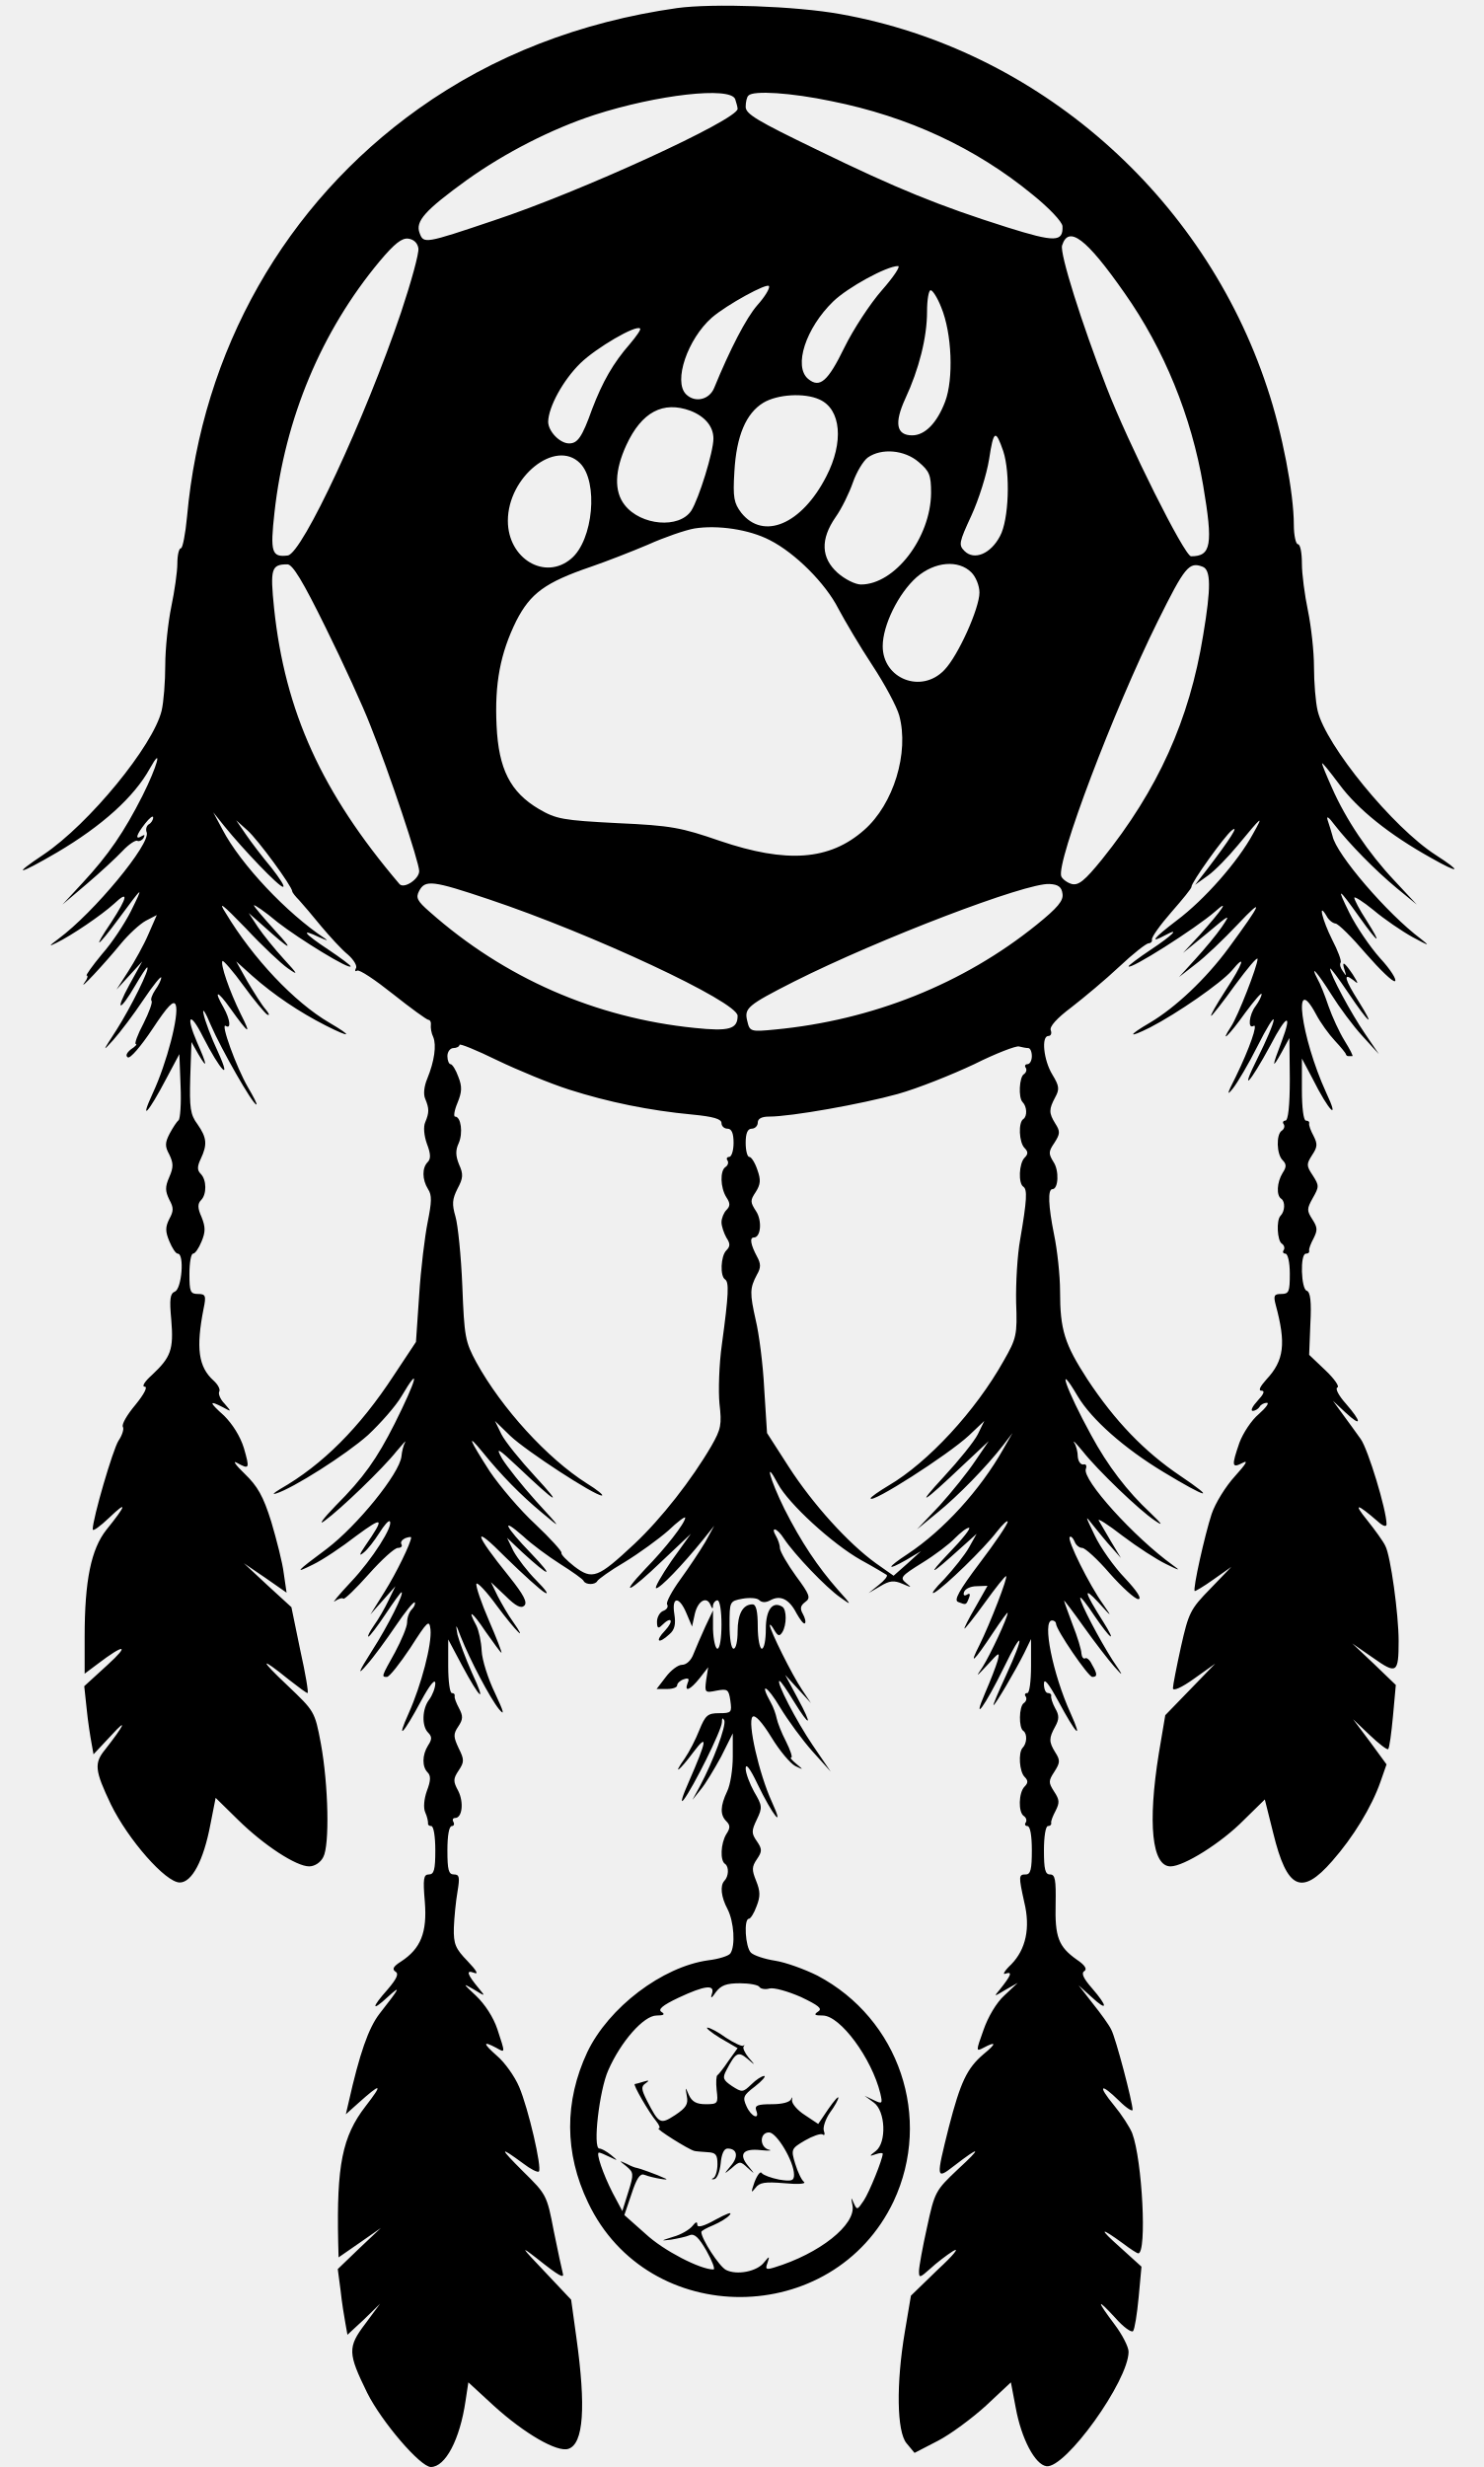
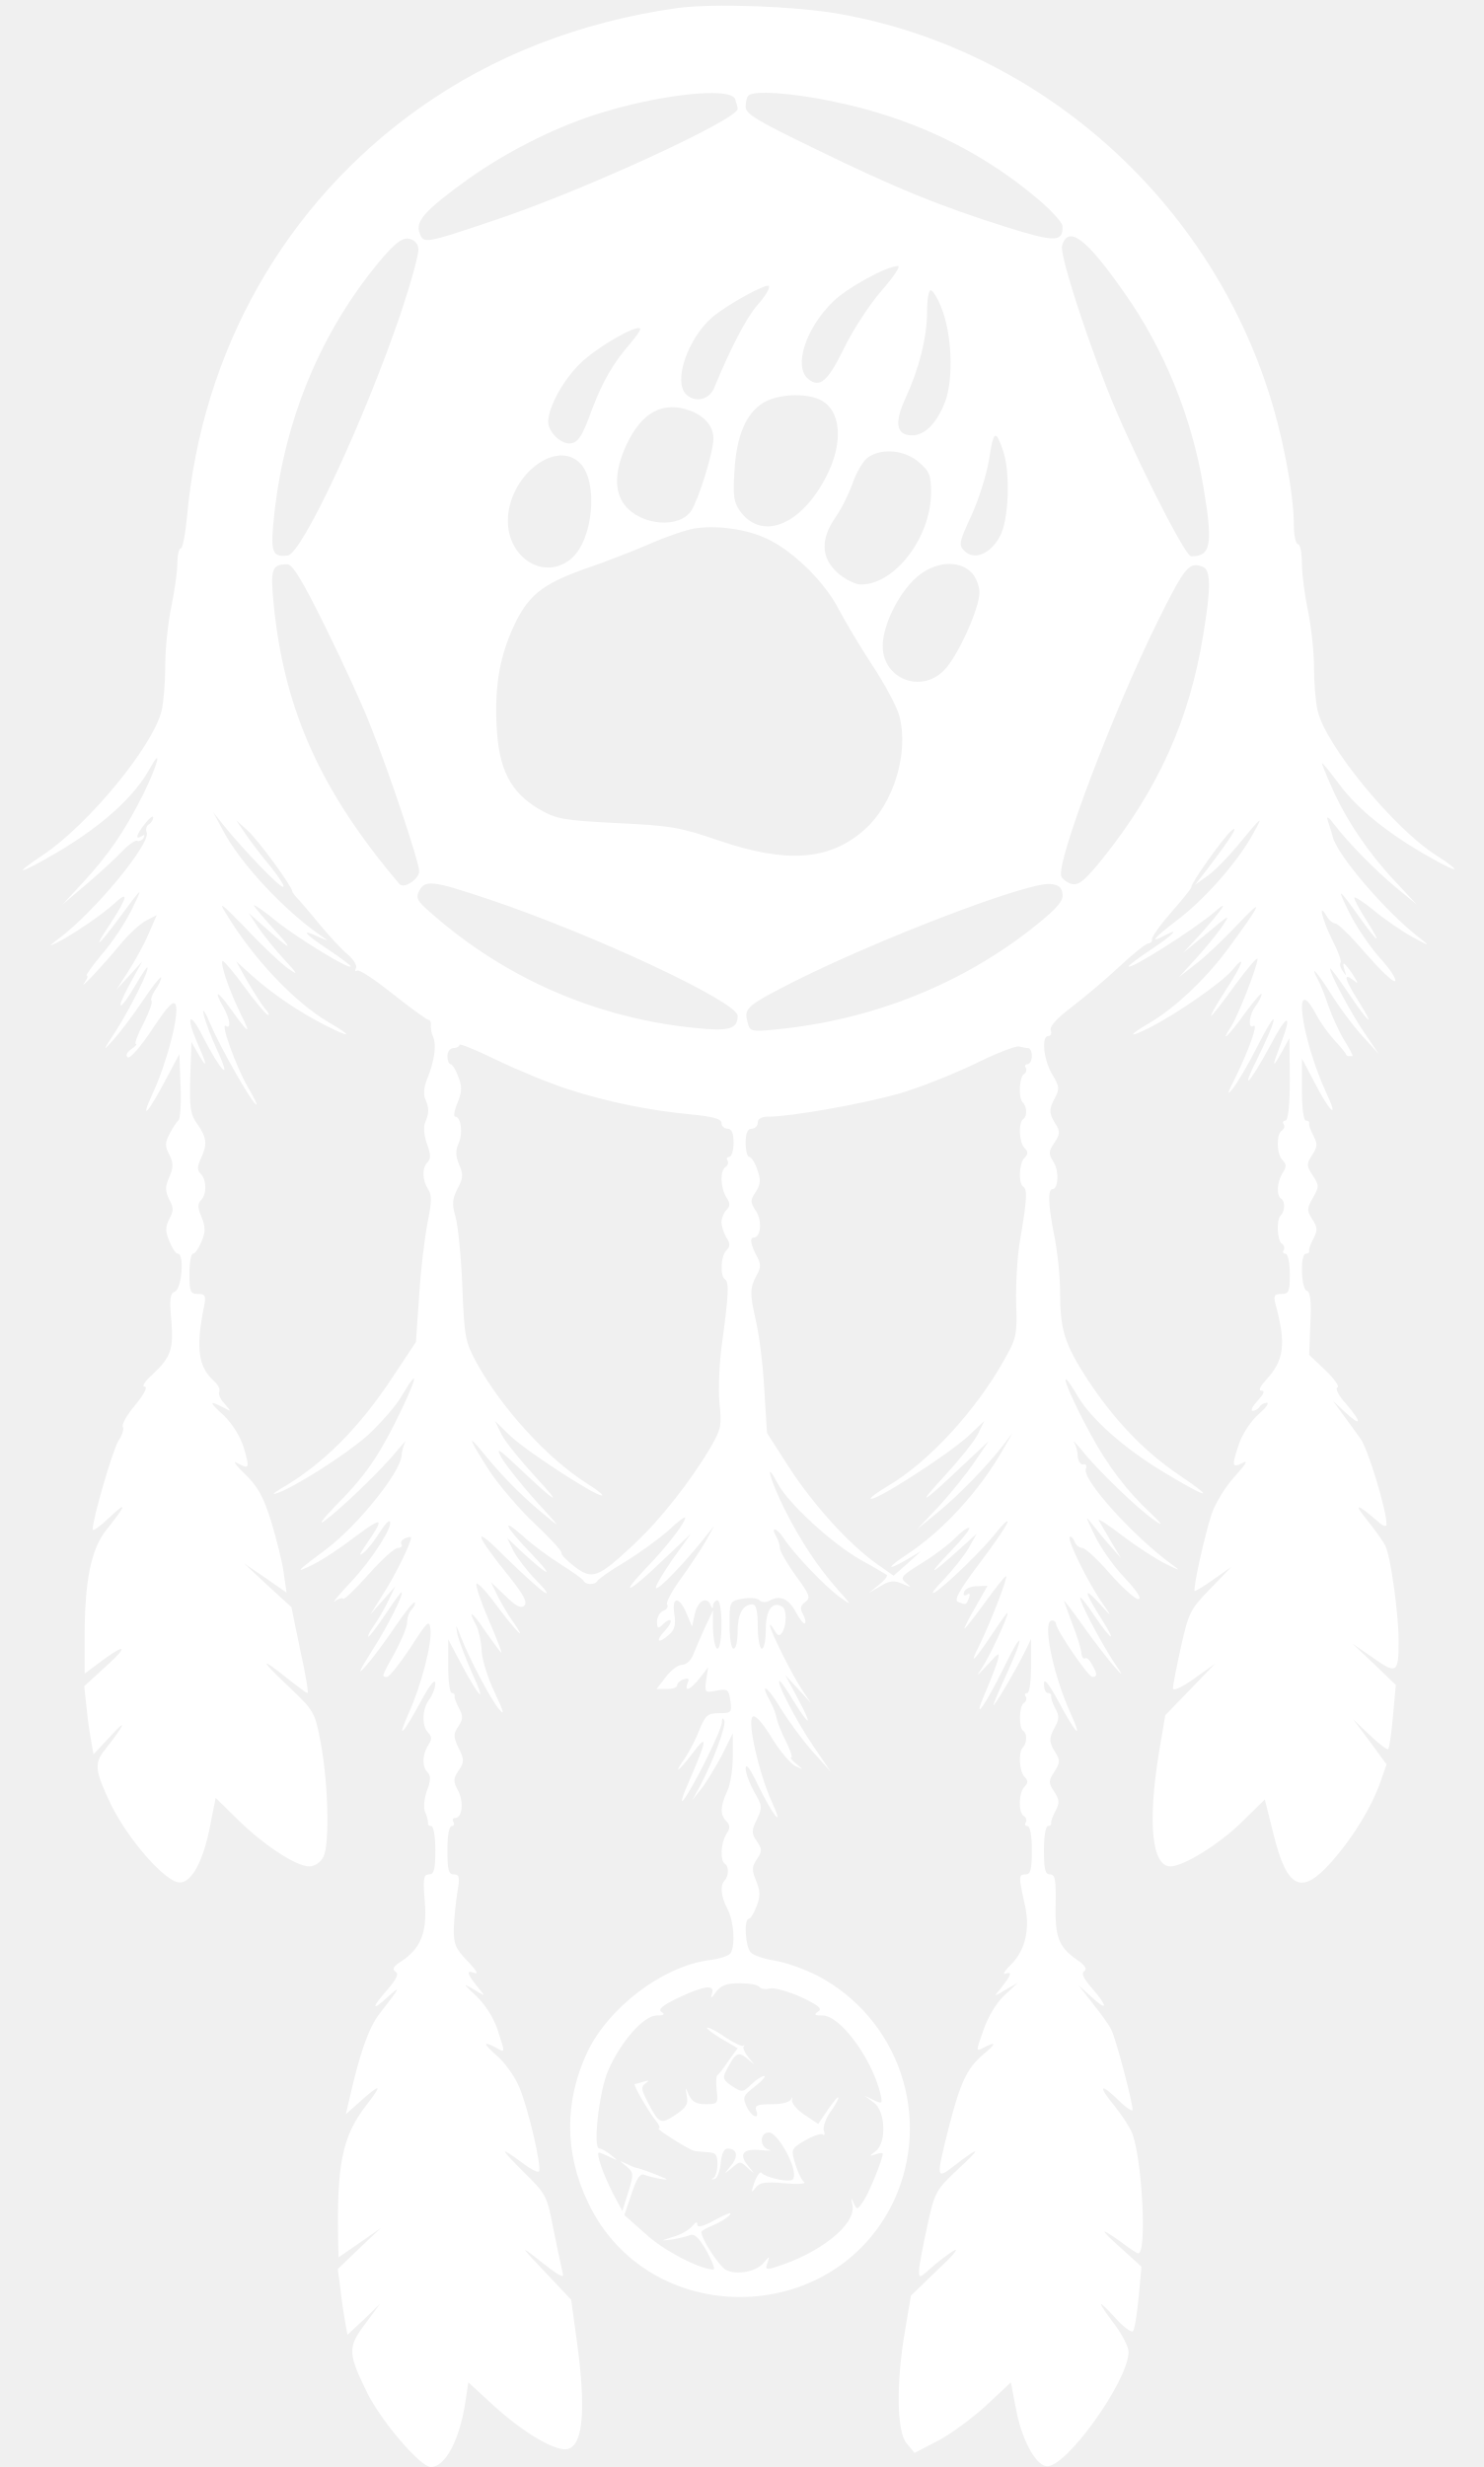
<svg xmlns="http://www.w3.org/2000/svg" version="1.0" width="368pt" height="612pt" viewBox="0 0 368 612" preserveAspectRatio="xMidYMid meet">
-   <g transform="translate(0,612) scale(0.1,-0.1)" fill="#000000" stroke="none">
+   <g transform="translate(0,612) scale(0.1,-0.1)" fill="#fff" stroke="none">
    <path d="M1680 6100 c-240 -34 -457 -118 -642 -250 -331 -236 -537 -600 -574 -1012 -4 -43 -11 -78 -15 -78 -5 0 -9 -17 -9 -38 0 -20 -7 -69 -15 -107 -8 -39 -15 -104 -15 -145 0 -41 -4 -92 -9 -113 -21 -87 -180 -281 -293 -357 -81 -54 -63 -51 33 5 112 66 192 138 231 209 33 59 18 5 -18 -67 -46 -91 -85 -148 -149 -217 l-50 -54 60 51 c33 28 73 65 89 82 16 17 33 28 37 25 4 -2 11 1 15 7 4 8 3 9 -4 5 -18 -11 -14 3 8 31 11 14 20 21 20 15 0 -6 -5 -14 -11 -17 -6 -4 -8 -13 -5 -20 10 -28 -130 -198 -219 -264 -24 -18 -25 -20 -5 -10 37 18 111 68 143 97 37 35 34 17 -7 -46 -48 -71 -36 -65 20 11 60 81 61 82 29 17 -15 -30 -47 -79 -72 -107 -24 -29 -41 -53 -38 -53 4 0 2 -8 -5 -17 -19 -27 50 47 90 96 19 23 47 49 62 57 l27 14 -21 -48 c-11 -26 -34 -67 -50 -92 l-29 -45 32 35 32 35 -32 -58 c-37 -68 -24 -68 15 -1 14 24 27 44 29 44 9 0 -41 -100 -76 -155 -35 -54 -36 -56 -8 -25 17 19 51 64 75 100 24 36 44 60 44 55 0 -6 -7 -20 -15 -31 -8 -12 -12 -24 -9 -27 3 -3 -6 -28 -20 -56 -15 -28 -23 -51 -19 -51 4 0 -1 -6 -12 -13 -11 -9 -14 -16 -8 -20 6 -4 33 28 61 70 39 59 53 73 58 60 9 -24 -22 -144 -57 -219 -34 -74 -11 -49 34 37 l32 60 3 -79 c2 -44 -1 -82 -5 -85 -4 -3 -14 -18 -22 -33 -12 -23 -12 -32 -1 -52 10 -21 11 -31 0 -56 -11 -25 -10 -35 0 -56 11 -20 11 -28 0 -48 -10 -20 -10 -31 0 -55 7 -17 16 -31 21 -31 17 0 10 -87 -7 -94 -12 -5 -14 -18 -9 -71 6 -73 -1 -92 -48 -136 -18 -16 -26 -29 -18 -29 8 0 -1 -18 -23 -45 -21 -25 -35 -49 -31 -55 3 -5 -2 -21 -11 -34 -14 -22 -64 -193 -64 -220 0 -6 19 8 41 29 46 44 43 32 -7 -30 -38 -48 -54 -126 -54 -265 l0 -92 32 24 c67 51 81 49 25 -2 l-58 -53 6 -56 c3 -31 9 -69 12 -85 l5 -28 45 48 c41 45 31 24 -16 -36 -28 -34 -26 -52 14 -136 43 -88 136 -194 171 -194 30 0 59 54 76 144 l13 66 55 -54 c65 -64 145 -116 177 -116 13 0 28 9 35 23 16 29 13 178 -6 282 -15 80 -16 80 -83 144 -70 66 -69 73 4 14 23 -18 43 -33 46 -33 3 0 -5 48 -18 106 l-22 107 -59 54 -59 55 53 -36 53 -37 -7 48 c-3 26 -18 84 -31 128 -20 64 -34 88 -66 119 -22 21 -31 34 -19 27 31 -17 32 -15 17 37 -9 29 -28 59 -49 80 -38 34 -38 39 -3 21 22 -12 22 -12 4 9 -11 11 -16 25 -13 30 3 5 -3 17 -14 27 -38 34 -44 81 -25 178 7 33 5 37 -14 37 -19 0 -21 6 -21 50 0 28 4 50 9 50 5 0 14 13 21 30 10 24 10 36 0 61 -10 22 -10 33 -1 42 14 14 14 50 -1 65 -9 9 -9 18 0 37 17 36 15 53 -8 86 -18 24 -20 41 -18 116 l3 88 17 -30 c24 -41 22 -27 -3 29 -29 67 -18 79 14 15 44 -86 73 -116 38 -39 -17 36 -33 79 -36 95 -4 17 5 4 18 -28 26 -60 104 -197 113 -197 3 0 -7 19 -21 43 -29 50 -69 161 -55 152 14 -9 11 16 -5 45 -26 45 -16 44 16 -1 47 -66 54 -69 26 -14 -28 57 -51 124 -45 131 2 2 26 -25 52 -61 26 -36 53 -68 59 -72 7 -3 5 2 -4 13 -9 10 -29 42 -45 69 l-28 50 40 -36 c53 -47 117 -90 182 -123 63 -32 69 -28 9 7 -87 51 -189 159 -257 272 -20 31 -9 23 50 -38 40 -43 88 -88 104 -99 27 -19 26 -16 -10 23 -22 24 -51 60 -64 79 l-23 35 34 -30 c71 -64 82 -68 31 -13 -28 31 -52 59 -52 62 0 3 27 -15 59 -42 54 -42 181 -120 181 -109 0 2 -25 21 -55 41 -62 41 -71 54 -23 31 18 -8 24 -10 14 -3 -94 62 -209 184 -254 270 l-23 43 28 -35 c47 -58 135 -150 145 -150 6 0 -8 21 -29 48 -22 26 -50 63 -63 82 l-24 35 28 -25 c26 -23 110 -138 111 -151 0 -3 8 -13 17 -22 9 -10 34 -39 55 -65 21 -25 50 -57 66 -70 15 -13 24 -29 20 -34 -3 -6 -2 -9 3 -6 5 4 45 -23 89 -58 44 -35 84 -64 88 -64 4 0 7 -6 6 -12 -1 -7 1 -21 6 -31 8 -20 3 -59 -15 -103 -8 -19 -10 -39 -5 -50 10 -24 10 -34 0 -58 -5 -11 -3 -33 4 -53 10 -26 10 -38 2 -46 -14 -14 -14 -43 1 -67 10 -15 9 -32 -1 -82 -7 -35 -17 -116 -21 -180 l-8 -117 -55 -83 c-85 -130 -177 -222 -282 -282 -16 -10 -21 -14 -10 -11 42 13 173 96 228 145 31 29 69 72 83 96 49 83 38 42 -17 -68 -44 -87 -77 -134 -146 -203 -32 -33 -44 -50 -28 -38 40 29 145 130 179 173 16 19 25 29 21 22 -4 -7 -8 -23 -9 -35 -5 -43 -110 -172 -185 -229 -78 -58 -82 -63 -34 -39 23 11 71 43 107 71 68 50 71 46 22 -25 -15 -22 -16 -27 -3 -16 9 7 26 29 38 48 12 19 23 32 26 29 10 -10 -43 -94 -96 -150 -31 -33 -49 -55 -40 -48 9 6 18 9 21 6 3 -2 31 25 63 61 32 36 64 65 72 65 8 0 12 4 9 9 -3 5 1 11 9 15 8 3 15 4 15 2 0 -13 -37 -89 -66 -135 l-35 -56 31 35 31 35 -17 -35 c-9 -19 -25 -47 -36 -62 -11 -16 -17 -28 -14 -28 3 0 22 25 42 55 20 30 38 55 40 55 8 0 -33 -83 -73 -145 -35 -55 -37 -63 -13 -35 17 19 49 63 72 97 23 34 44 60 47 58 2 -3 -1 -11 -7 -17 -7 -7 -12 -21 -12 -33 0 -11 -14 -44 -30 -74 -34 -61 -34 -61 -20 -61 6 0 32 33 58 72 43 67 47 71 50 46 4 -36 -23 -139 -54 -208 -32 -71 -14 -53 31 31 21 39 35 56 35 43 0 -11 -7 -29 -15 -40 -18 -23 -19 -66 -3 -82 10 -10 10 -17 0 -32 -15 -24 -15 -53 -1 -67 8 -8 8 -20 -2 -46 -7 -20 -9 -42 -4 -53 5 -11 7 -22 7 -27 -1 -4 3 -7 8 -7 6 0 10 -27 10 -60 0 -48 -3 -60 -16 -60 -13 0 -15 -10 -10 -68 6 -76 -10 -116 -59 -148 -19 -12 -23 -19 -14 -25 9 -5 4 -17 -19 -44 -41 -46 -41 -57 0 -19 34 31 31 24 -20 -41 -28 -36 -50 -100 -77 -220 l-7 -30 29 26 c59 53 65 52 20 -6 -58 -75 -72 -147 -68 -337 l1 -38 52 36 53 37 -54 -51 -53 -51 7 -53 c3 -29 9 -66 12 -82 l5 -28 41 38 40 39 -37 -50 c-44 -58 -43 -73 5 -171 36 -72 132 -184 158 -184 36 0 72 68 86 164 l7 46 63 -58 c76 -69 157 -116 185 -107 38 12 44 104 20 276 l-13 94 -66 70 c-58 61 -61 65 -21 34 59 -47 71 -53 66 -37 -2 7 -12 54 -22 103 -17 89 -18 91 -76 148 -60 60 -60 64 0 20 18 -14 36 -23 39 -20 8 9 -26 156 -49 210 -11 26 -36 61 -55 77 -35 31 -36 38 -2 20 23 -13 23 -15 3 46 -10 30 -31 62 -53 83 -33 31 -34 32 -6 16 29 -18 30 -18 14 1 -30 36 -34 48 -13 40 12 -5 7 5 -16 29 -30 31 -35 42 -34 83 1 26 5 66 9 89 6 36 5 43 -9 43 -13 0 -16 11 -16 60 0 36 4 60 11 60 5 0 7 5 4 10 -3 5 -2 10 4 10 18 0 22 39 8 67 -13 24 -13 30 1 51 14 21 14 27 0 55 -13 28 -14 35 -1 54 12 18 12 26 2 45 -7 13 -12 26 -11 30 1 5 -2 8 -7 8 -5 0 -9 30 -9 66 l0 67 34 -64 c46 -86 62 -98 25 -19 -16 36 -32 79 -36 95 -5 28 -4 27 8 -5 23 -58 73 -153 95 -180 15 -18 12 -7 -10 40 -17 35 -32 82 -33 105 -1 22 -7 50 -13 62 -24 44 -11 36 23 -15 20 -28 37 -52 39 -52 2 0 -12 36 -31 80 -19 44 -33 85 -31 91 2 5 25 -19 51 -55 47 -63 79 -95 39 -38 -11 15 -27 43 -37 62 l-17 35 36 -34 c26 -26 39 -32 47 -24 8 8 -2 27 -37 71 -89 110 -94 134 -10 49 43 -42 87 -82 98 -88 11 -6 1 8 -21 30 -22 22 -47 55 -57 73 l-16 33 38 -36 c69 -63 81 -65 22 -3 -65 67 -78 94 -20 43 20 -19 62 -50 92 -69 30 -19 57 -38 58 -42 5 -10 29 -10 34 0 2 4 32 26 68 47 36 22 84 57 108 78 23 22 42 36 42 32 0 -13 -49 -76 -99 -127 -68 -72 -39 -58 42 20 l71 67 -48 -67 c-26 -38 -43 -68 -38 -68 10 0 64 56 116 120 l28 35 -22 -40 c-13 -22 -41 -64 -62 -93 -21 -29 -36 -57 -33 -62 4 -6 -1 -13 -9 -16 -9 -3 -16 -16 -16 -27 0 -16 3 -18 12 -9 24 24 31 12 8 -13 -26 -27 -17 -35 11 -9 13 11 16 25 12 50 -7 44 12 45 30 2 l14 -33 7 32 c8 33 30 44 39 21 4 -10 6 -10 6 0 1 6 6 12 11 12 6 0 10 -27 10 -60 0 -33 -4 -60 -10 -60 -5 0 -10 21 -11 48 l0 47 -19 -40 c-10 -22 -23 -52 -29 -67 -6 -17 -18 -28 -29 -28 -10 0 -28 -14 -40 -30 l-23 -30 26 0 c14 0 25 4 25 9 0 5 7 12 16 15 12 4 15 2 10 -9 -9 -24 6 -18 30 12 l21 27 -5 -32 c-4 -31 -3 -32 26 -26 27 5 30 3 34 -25 4 -29 3 -31 -28 -31 -28 0 -34 -5 -49 -42 -9 -23 -25 -54 -36 -70 -32 -45 -14 -32 21 15 37 49 34 30 -11 -73 -16 -36 -22 -56 -13 -45 24 31 94 172 95 192 0 11 2 13 6 5 5 -14 -28 -102 -60 -162 l-19 -35 20 25 c12 14 34 51 51 82 l29 58 0 -58 c0 -31 -6 -70 -14 -86 -17 -36 -18 -58 -2 -74 10 -10 10 -17 0 -32 -14 -23 -16 -66 -3 -74 10 -7 9 -31 -2 -42 -11 -12 -8 -40 8 -70 16 -31 20 -91 7 -110 -4 -6 -29 -14 -55 -17 -114 -16 -247 -117 -300 -228 -57 -122 -57 -250 2 -373 149 -314 608 -312 758 3 97 207 14 453 -189 560 -32 16 -79 33 -105 37 -26 4 -53 13 -60 20 -14 14 -18 84 -5 84 4 0 13 14 19 31 10 25 9 38 -1 63 -11 27 -11 35 2 54 13 19 13 25 0 44 -14 20 -14 26 0 55 14 29 13 34 -7 68 -11 20 -21 46 -21 58 0 14 11 0 29 -38 38 -79 69 -117 36 -45 -32 70 -61 198 -48 211 6 6 23 -12 47 -51 20 -33 47 -65 59 -71 21 -10 21 -10 3 5 -11 9 -17 16 -13 16 4 0 -2 18 -13 40 -11 21 -21 47 -23 57 -2 10 -8 28 -15 40 -29 52 -9 42 23 -12 20 -33 56 -82 81 -110 l45 -50 -45 66 c-40 59 -92 159 -82 159 3 0 18 -22 35 -50 42 -68 48 -63 10 7 l-31 58 32 -35 32 -35 -22 33 c-25 37 -80 148 -80 160 0 4 5 -1 11 -12 9 -15 13 -16 20 -5 11 18 11 56 0 63 -24 15 -41 -7 -41 -55 0 -27 -4 -49 -10 -49 -5 0 -10 25 -10 55 0 38 -4 55 -13 55 -24 0 -37 -24 -37 -67 0 -24 -4 -43 -10 -43 -6 0 -10 26 -10 59 0 58 0 59 32 65 17 3 36 2 41 -3 7 -7 17 -7 28 -1 25 14 47 3 65 -32 9 -16 18 -28 21 -25 3 3 0 14 -5 23 -8 14 -6 21 6 30 14 10 11 18 -23 64 -21 29 -39 60 -40 69 0 9 -5 22 -9 29 -16 27 2 22 19 -5 26 -39 104 -121 140 -146 29 -21 29 -20 -6 19 -50 57 -91 118 -133 201 -36 73 -51 128 -16 62 26 -49 135 -149 206 -189 33 -18 61 -35 64 -37 3 -3 -6 -14 -20 -25 l-25 -20 29 17 c23 14 34 15 55 6 23 -10 24 -10 9 2 -16 13 -13 17 40 50 31 19 68 47 81 61 14 14 29 26 35 26 6 0 -16 -28 -49 -62 -59 -62 -46 -56 29 12 l39 35 -19 -34 c-10 -18 -38 -53 -61 -78 -24 -24 -35 -39 -25 -34 25 14 124 110 155 151 15 19 27 30 27 25 0 -6 -31 -52 -69 -102 -52 -69 -65 -93 -54 -97 20 -8 20 -8 27 10 4 9 2 13 -5 8 -7 -4 -10 -1 -7 7 3 8 17 14 31 14 l27 1 -30 -53 c-17 -29 -29 -53 -27 -53 2 0 25 29 51 65 26 36 49 65 52 65 6 0 -40 -119 -66 -171 -27 -53 -15 -43 34 31 20 30 36 52 36 49 0 -12 -43 -104 -62 -134 -18 -27 -17 -26 12 5 29 32 31 33 25 10 -4 -14 -18 -50 -31 -80 -34 -79 0 -32 47 64 48 99 52 82 5 -20 -19 -41 -33 -74 -31 -74 4 0 54 85 76 129 l17 35 0 -67 c0 -38 -4 -67 -9 -67 -6 0 -8 -4 -4 -9 3 -5 1 -12 -5 -16 -12 -8 -13 -62 -1 -69 10 -7 9 -31 -2 -42 -11 -12 -8 -59 5 -72 9 -9 9 -15 0 -24 -15 -15 -16 -64 -2 -73 6 -4 8 -11 5 -16 -4 -5 -1 -9 4 -9 7 0 11 -24 11 -60 0 -47 -3 -60 -15 -60 -18 0 -18 -4 -4 -68 16 -65 4 -118 -32 -155 -17 -16 -23 -27 -14 -23 18 6 13 -5 -14 -39 -16 -19 -16 -19 14 -1 l30 17 -33 -31 c-20 -18 -41 -54 -52 -86 -19 -53 -19 -54 0 -44 32 17 33 11 0 -16 -41 -35 -57 -69 -86 -181 -32 -128 -32 -131 13 -96 66 51 70 47 10 -8 -56 -53 -58 -56 -77 -144 -11 -49 -20 -99 -20 -109 0 -18 2 -17 28 6 15 14 41 34 57 44 17 10 0 -11 -38 -46 l-67 -65 -15 -89 c-22 -130 -20 -248 4 -277 l20 -24 58 30 c31 16 85 56 119 87 l62 58 12 -63 c14 -77 48 -141 76 -145 47 -7 204 212 204 284 0 12 -16 43 -35 68 -45 60 -45 67 2 16 20 -23 40 -37 44 -33 4 4 10 42 14 84 l7 76 -53 48 c-54 48 -51 52 8 9 17 -13 34 -24 37 -24 22 0 10 232 -15 298 -6 15 -26 46 -45 69 -42 51 -34 57 13 11 18 -18 33 -27 33 -22 0 19 -42 179 -53 199 -5 11 -26 40 -46 65 l-35 45 32 -29 c41 -38 41 -24 1 22 -21 24 -27 37 -19 42 8 5 2 15 -19 29 -45 32 -54 56 -52 138 1 60 -1 73 -14 73 -12 0 -15 13 -15 60 0 33 4 60 10 60 5 0 9 3 8 8 -1 4 4 17 11 30 10 20 10 27 -4 48 -14 22 -14 26 1 49 14 22 15 28 2 48 -16 26 -16 35 0 64 10 18 10 28 0 45 -7 13 -11 26 -10 31 1 4 -3 7 -8 7 -6 0 -10 10 -10 23 0 15 11 2 35 -42 45 -84 63 -102 31 -31 -44 97 -71 230 -46 230 6 0 10 -4 10 -8 0 -15 80 -132 90 -132 13 0 13 7 -1 31 -5 11 -13 18 -17 15 -4 -2 -8 3 -9 12 0 9 -10 42 -22 72 -11 30 -21 57 -21 59 0 2 22 -27 49 -65 27 -38 61 -82 76 -99 23 -26 23 -24 -5 17 -33 52 -80 141 -80 154 0 5 16 -15 35 -44 41 -60 57 -71 22 -15 -47 74 -51 90 -12 48 34 -38 35 -38 12 -5 -35 49 -90 160 -83 167 3 3 8 -2 12 -11 3 -9 12 -16 19 -16 7 0 38 -28 68 -63 31 -35 63 -64 71 -64 10 0 -3 20 -33 52 -27 28 -61 76 -75 106 -24 50 -25 52 -4 25 13 -16 33 -41 46 -55 l23 -26 -24 40 c-13 22 -27 46 -31 53 -4 7 23 -10 59 -38 37 -28 85 -59 108 -70 34 -17 37 -17 17 -3 -97 70 -226 213 -216 239 3 8 0 13 -6 11 -7 -1 -13 8 -14 19 0 12 -4 28 -9 35 -4 8 5 -2 21 -21 36 -46 141 -147 179 -172 22 -15 19 -10 -11 19 -57 53 -106 117 -147 193 -62 113 -89 191 -33 96 34 -57 115 -129 213 -188 109 -66 133 -71 41 -9 -89 60 -162 136 -230 239 -57 88 -68 123 -68 219 0 39 -7 103 -15 141 -14 70 -16 112 -4 112 15 0 17 46 3 67 -13 21 -13 26 2 48 14 22 15 28 2 48 -16 26 -16 35 0 65 11 20 10 28 -7 56 -22 36 -28 96 -10 96 6 0 9 6 6 14 -4 9 15 30 51 57 31 24 85 69 119 101 34 32 67 58 73 58 5 0 9 4 8 9 -2 5 20 36 48 68 28 32 51 60 50 63 -1 10 82 126 100 140 20 16 -5 -23 -60 -95 l-31 -40 32 23 c17 12 50 46 74 75 61 74 65 77 38 29 -38 -70 -121 -164 -189 -215 -59 -45 -70 -59 -29 -37 39 21 17 -1 -36 -36 -30 -20 -55 -39 -55 -41 0 -12 167 94 215 136 37 33 18 5 -39 -59 l-41 -44 60 49 c57 48 59 49 36 15 -13 -19 -43 -55 -65 -79 l-41 -45 41 32 c23 17 70 62 105 99 67 71 60 54 -23 -59 -56 -76 -131 -147 -195 -185 -55 -32 -56 -40 0 -12 68 35 176 110 203 141 37 45 29 19 -16 -50 -22 -34 -38 -62 -35 -62 2 0 29 34 59 76 31 42 56 72 56 65 0 -17 -49 -143 -66 -168 -30 -46 -4 -21 35 34 23 31 41 52 41 47 0 -6 -7 -19 -15 -30 -16 -21 -20 -58 -5 -49 12 7 -10 -56 -44 -126 -22 -43 -23 -49 -7 -29 11 14 39 61 61 105 22 44 40 73 40 65 0 -9 -18 -51 -40 -95 -45 -90 -20 -64 32 32 40 77 55 82 28 10 -25 -65 -25 -72 0 -27 l19 35 1 -102 c0 -66 -4 -103 -11 -103 -5 0 -8 -4 -4 -9 3 -5 1 -12 -5 -16 -14 -9 -13 -58 2 -73 10 -10 10 -17 0 -32 -14 -23 -16 -56 -3 -64 10 -7 9 -31 -2 -42 -11 -11 -8 -62 3 -69 6 -4 8 -11 5 -16 -4 -5 -1 -9 4 -9 6 0 11 -21 11 -50 0 -44 -2 -50 -21 -50 -18 0 -20 -4 -14 -27 26 -96 21 -138 -23 -185 -16 -18 -21 -28 -12 -28 9 0 5 -9 -10 -25 -13 -14 -18 -25 -12 -25 6 0 14 5 17 10 3 6 12 10 18 10 7 0 -3 -13 -20 -28 -18 -15 -39 -47 -48 -71 -20 -58 -19 -64 8 -50 15 8 8 -3 -19 -33 -23 -25 -49 -67 -58 -94 -17 -52 -47 -186 -42 -191 1 -1 22 11 47 29 l44 31 -52 -54 c-50 -51 -54 -60 -73 -144 -11 -50 -20 -96 -20 -103 0 -8 21 1 53 24 l52 37 -62 -64 -62 -64 -16 -95 c-28 -174 -17 -280 29 -280 33 0 126 58 182 115 l52 51 21 -84 c34 -139 70 -156 146 -69 52 59 98 134 120 197 l15 43 -41 56 -42 56 41 -39 c23 -22 44 -38 46 -35 3 2 8 39 12 82 l7 77 -54 52 -54 51 52 -36 c58 -41 63 -38 63 42 0 66 -20 212 -33 236 -5 11 -26 40 -46 65 -34 42 -25 41 27 -4 13 -12 22 -15 22 -7 0 35 -46 186 -64 211 -11 16 -32 44 -45 62 l-24 33 31 -29 c41 -38 41 -24 1 22 -18 20 -27 38 -21 40 6 2 -7 21 -29 42 l-41 39 3 77 c3 55 0 79 -9 82 -14 4 -17 92 -2 92 6 0 9 3 8 8 -1 4 4 17 11 30 10 20 10 27 -3 47 -14 22 -14 26 1 53 16 28 16 31 0 56 -16 24 -16 28 -2 50 14 21 14 28 4 48 -7 13 -12 26 -11 31 1 4 -2 7 -8 7 -6 0 -10 32 -10 77 l0 77 26 -49 c42 -84 69 -109 34 -35 -63 138 -84 304 -25 194 11 -21 32 -50 47 -66 15 -16 27 -31 27 -33 1 -3 3 -5 6 -5 3 0 7 0 10 0 3 0 -6 17 -19 38 -13 21 -31 60 -40 86 -9 27 -21 57 -27 67 -21 40 0 16 34 -38 20 -32 54 -78 77 -103 l41 -45 -34 50 c-35 51 -87 148 -87 162 0 4 20 -23 45 -60 51 -76 70 -92 25 -20 -33 52 -39 72 -13 52 14 -12 14 -10 -1 14 -21 31 -28 35 -20 10 5 -15 4 -15 -4 -3 -6 8 -9 17 -6 22 3 4 -7 30 -21 57 -24 48 -36 96 -14 59 5 -10 15 -18 22 -19 7 0 41 -34 76 -75 35 -40 67 -71 72 -68 5 3 -11 29 -37 57 -25 28 -59 78 -76 112 -33 67 -29 65 26 -12 47 -66 56 -69 16 -6 -17 26 -30 51 -30 56 0 4 21 -9 48 -31 26 -22 70 -52 97 -67 41 -22 44 -23 20 -4 -83 62 -210 210 -219 255 -3 10 -8 28 -12 39 -4 12 2 9 16 -10 38 -49 102 -114 155 -158 l50 -41 -56 60 c-64 68 -120 151 -155 231 -13 29 -24 56 -24 59 0 4 19 -20 43 -52 45 -61 123 -124 227 -182 72 -41 79 -36 12 7 -106 68 -273 272 -293 358 -5 21 -9 70 -9 108 0 39 -7 101 -15 140 -8 38 -15 91 -15 117 0 27 -4 48 -10 48 -5 0 -10 22 -10 48 0 79 -29 230 -66 340 -158 479 -571 840 -1059 927 -110 20 -317 27 -405 15z m144 -226 c3 -9 6 -20 6 -24 0 -27 -390 -206 -605 -277 -172 -58 -174 -58 -184 -31 -11 29 13 56 118 132 94 67 209 126 316 161 155 50 337 71 349 39z m239 -5 c190 -38 358 -116 499 -232 41 -33 73 -67 74 -78 2 -40 -19 -40 -137 -3 -168 53 -274 96 -471 192 -149 72 -178 89 -178 107 0 12 3 25 7 28 12 13 106 7 206 -14z m727 -476 c98 -139 166 -306 195 -477 25 -148 20 -176 -30 -176 -16 0 -156 280 -210 420 -61 157 -116 331 -110 351 16 51 60 18 155 -118z m-1752 111 c2 -12 -18 -84 -43 -159 -89 -263 -245 -598 -281 -603 -40 -5 -44 8 -33 107 26 233 116 449 261 623 37 44 55 58 71 56 14 -2 23 -11 25 -24z m1150 -104 c-29 -33 -71 -97 -93 -142 -41 -84 -61 -102 -90 -78 -37 31 -6 126 62 192 36 35 133 88 161 88 7 0 -11 -27 -40 -60z m-309 -37 c-28 -32 -68 -110 -107 -205 -12 -30 -48 -38 -70 -16 -32 32 4 137 64 190 37 32 139 88 142 78 2 -6 -11 -27 -29 -47z m456 -5 c27 -65 31 -178 10 -234 -20 -53 -50 -84 -82 -84 -39 0 -45 30 -17 91 34 73 54 152 54 216 0 29 4 53 9 53 5 0 17 -19 26 -42z m-772 -91 c-42 -48 -68 -94 -94 -162 -25 -70 -36 -85 -57 -85 -23 0 -52 30 -52 54 1 37 37 103 80 145 39 38 138 96 148 86 3 -2 -9 -19 -25 -38z m470 -138 c54 -24 61 -106 17 -191 -61 -119 -156 -159 -211 -90 -18 24 -21 37 -17 102 5 89 29 145 72 171 35 21 102 25 139 8z m-320 -28 c36 -14 57 -39 57 -69 0 -33 -36 -149 -55 -179 -30 -45 -125 -37 -165 14 -27 34 -25 86 4 149 38 82 91 110 159 85z m776 -100 c18 -55 14 -171 -8 -211 -23 -44 -64 -61 -88 -37 -15 15 -14 21 17 88 18 39 38 102 44 140 11 72 16 75 35 20z m-210 -27 c27 -23 31 -32 31 -77 -1 -111 -90 -227 -174 -227 -14 0 -40 13 -58 29 -41 37 -43 83 -5 138 15 21 34 60 43 86 9 26 26 54 37 62 34 24 91 19 126 -11z m-840 -3 c46 -46 33 -191 -22 -237 -65 -55 -157 0 -157 94 0 109 118 204 179 143z m471 -191 c63 -32 138 -107 170 -170 16 -30 53 -93 84 -140 31 -47 61 -103 67 -125 25 -92 -14 -220 -87 -284 -86 -76 -193 -83 -358 -27 -96 33 -120 38 -254 44 -136 7 -152 10 -195 35 -71 42 -100 99 -105 207 -5 104 9 179 49 260 35 68 71 95 185 134 38 13 102 38 142 55 40 18 92 36 115 40 57 9 135 -2 187 -29z m-1102 -217 c43 -87 93 -196 111 -243 47 -117 121 -339 121 -361 0 -20 -38 -45 -49 -32 -193 227 -284 428 -311 684 -10 98 -7 109 33 109 13 0 38 -41 95 -157z m1602 137 c11 -11 20 -33 20 -50 0 -39 -53 -157 -87 -192 -57 -60 -153 -22 -153 59 0 52 39 131 84 171 45 39 104 44 136 12z m574 14 c20 -8 21 -51 1 -170 -34 -210 -112 -383 -251 -556 -43 -53 -58 -65 -75 -61 -11 3 -23 12 -26 19 -13 35 130 412 239 632 68 137 78 149 112 136z m-1771 -825 c254 -85 617 -254 617 -289 0 -33 -21 -39 -107 -30 -246 25 -472 124 -657 288 -31 27 -35 35 -26 52 15 28 33 26 173 -21z m1423 14 c3 -17 -12 -35 -64 -77 -182 -147 -408 -237 -649 -260 -61 -6 -63 -5 -69 21 -8 32 0 39 116 98 211 106 577 246 634 242 22 -1 30 -8 32 -24z m-1224 -486 c97 -31 199 -52 306 -62 52 -5 72 -11 72 -21 0 -8 7 -14 15 -14 10 0 15 -11 15 -35 0 -19 -5 -35 -11 -35 -5 0 -8 -4 -4 -9 3 -5 1 -12 -5 -16 -14 -9 -13 -51 2 -75 10 -15 10 -22 0 -32 -6 -6 -12 -20 -12 -30 0 -10 6 -27 12 -38 10 -15 10 -22 0 -32 -14 -14 -16 -64 -3 -72 10 -7 9 -36 -8 -161 -7 -49 -9 -116 -6 -147 6 -52 4 -63 -20 -105 -49 -84 -124 -180 -191 -243 -91 -85 -104 -90 -149 -56 -19 15 -34 30 -32 34 1 4 -28 36 -65 71 -37 34 -88 94 -113 131 -50 78 -59 98 -18 48 45 -56 96 -108 148 -151 49 -41 49 -41 -15 29 -36 40 -73 87 -84 105 -17 30 -12 28 40 -21 96 -91 113 -100 42 -23 -37 40 -75 87 -84 105 l-16 33 38 -37 c40 -38 209 -148 227 -148 6 0 -11 14 -37 30 -98 62 -211 186 -274 300 -28 52 -30 63 -35 190 -3 74 -11 152 -17 172 -9 31 -8 43 5 69 14 26 15 36 4 60 -9 22 -9 36 -1 53 11 25 6 66 -9 66 -4 0 -2 15 6 34 11 27 12 40 2 65 -6 17 -15 31 -19 31 -4 0 -8 9 -8 20 0 11 7 20 15 20 8 0 15 4 15 8 0 4 42 -13 93 -38 52 -25 132 -58 179 -73z m1139 103 c5 0 9 -9 9 -20 0 -11 -5 -20 -11 -20 -5 0 -8 -4 -4 -9 3 -5 1 -12 -5 -16 -11 -7 -14 -58 -3 -69 11 -11 12 -35 2 -42 -13 -8 -11 -58 3 -72 9 -9 9 -15 0 -24 -14 -14 -16 -64 -3 -72 10 -7 9 -32 -8 -131 -7 -38 -11 -109 -10 -156 3 -81 1 -89 -31 -145 -70 -125 -188 -252 -285 -309 -25 -15 -45 -29 -45 -32 0 -15 191 107 244 156 l38 36 -16 -33 c-9 -18 -47 -65 -84 -105 -73 -79 -53 -67 47 28 l64 60 -34 -50 c-18 -27 -58 -77 -88 -110 l-56 -59 50 41 c52 42 123 115 164 168 l23 30 -23 -40 c-57 -101 -148 -201 -237 -260 -52 -34 -55 -44 -4 -15 l37 22 -34 -31 -34 -30 -44 31 c-68 49 -156 146 -216 239 l-54 84 -7 110 c-3 61 -13 137 -21 170 -15 67 -15 79 3 113 10 17 10 27 0 45 -15 28 -19 47 -8 47 18 0 21 42 6 65 -15 23 -15 27 -1 48 12 19 13 30 4 55 -6 18 -15 32 -20 32 -5 0 -9 16 -9 35 0 24 5 35 15 35 8 0 15 7 15 15 0 10 10 15 28 15 55 0 229 31 319 56 50 14 135 48 190 74 54 27 104 46 111 44 8 -2 18 -4 23 -4z m-667 -2329 c3 -5 15 -7 25 -4 11 3 46 -7 78 -21 44 -21 54 -29 43 -36 -12 -8 -9 -10 11 -10 44 0 122 -107 143 -193 6 -26 5 -27 -16 -17 l-23 11 23 -17 c29 -21 32 -99 5 -120 -17 -13 -17 -14 0 -8 9 3 17 4 17 1 0 -13 -33 -95 -47 -116 -16 -24 -17 -24 -25 -6 -7 16 -7 15 -3 -6 9 -48 -82 -120 -194 -154 -20 -6 -23 -5 -17 11 6 18 5 18 -8 2 -17 -23 -68 -33 -95 -19 -17 9 -61 77 -61 94 0 3 13 10 30 17 16 7 35 18 41 26 6 8 -9 2 -35 -12 -30 -17 -46 -21 -46 -13 0 9 -4 7 -12 -3 -7 -9 -29 -22 -48 -27 -31 -10 -32 -10 -5 -7 17 3 37 7 46 11 12 5 23 -6 42 -39 14 -25 22 -46 17 -46 -33 0 -124 47 -168 88 l-53 47 18 53 c12 37 21 51 31 47 21 -8 69 -16 52 -9 -24 11 -64 25 -70 26 -3 0 -14 4 -25 10 -20 9 -20 9 -1 -6 18 -15 19 -19 5 -63 l-15 -48 -24 45 c-24 47 -42 100 -34 100 3 0 15 -5 27 -11 21 -10 21 -10 3 5 -11 9 -24 16 -29 16 -17 0 0 145 22 194 31 71 88 136 120 136 18 0 22 3 12 9 -9 6 2 16 42 35 66 31 92 34 83 9 -4 -12 0 -10 10 5 13 17 26 22 60 22 23 0 45 -4 48 -9z" />
    <path d="M1787 1064 l43 -25 -23 -32 c-12 -18 -24 -33 -27 -35 -3 -1 -4 -18 -2 -37 4 -33 3 -35 -27 -35 -23 0 -34 6 -42 23 -9 21 -9 21 -5 -3 4 -20 -2 -29 -29 -47 -37 -24 -40 -22 -70 36 -14 28 -15 35 -3 43 10 7 8 8 -5 4 -10 -3 -20 -6 -22 -6 -6 0 36 -72 53 -92 8 -10 11 -18 6 -18 -9 0 75 -53 89 -56 4 -1 18 -2 32 -3 21 -1 25 -6 25 -30 0 -16 -5 -32 -10 -34 -6 -3 -5 -4 2 -3 7 1 14 19 16 39 2 23 8 37 17 37 24 0 28 -20 8 -43 -18 -22 -18 -22 3 -5 19 17 21 17 39 0 19 -17 19 -17 1 5 -24 29 -13 44 32 39 20 -2 29 -1 20 1 -24 6 -24 43 0 43 19 0 62 -72 62 -105 0 -15 -6 -17 -37 -12 -20 4 -39 11 -43 16 -3 6 -11 -4 -18 -22 -9 -26 -9 -29 2 -15 10 14 24 16 72 12 32 -3 54 -2 49 3 -6 4 -16 25 -22 45 -11 36 -10 38 24 58 19 11 39 18 44 15 5 -4 6 1 3 9 -3 8 4 29 15 45 12 16 21 33 21 37 0 5 -11 -8 -25 -28 l-25 -37 -33 22 c-19 12 -33 29 -32 37 1 8 0 9 -2 3 -3 -8 -22 -13 -48 -13 -35 0 -43 -3 -39 -15 10 -25 -12 -17 -24 10 -10 22 -8 27 21 49 18 14 28 26 23 26 -6 0 -20 -9 -32 -21 -21 -20 -23 -20 -48 -4 -22 15 -24 20 -14 39 23 44 29 48 52 29 21 -18 21 -18 3 3 -9 11 -15 24 -12 27 3 4 2 5 -1 2 -4 -2 -23 7 -43 20 -19 14 -40 25 -46 25 -5 0 9 -12 32 -26z" />
  </g>
</svg>
